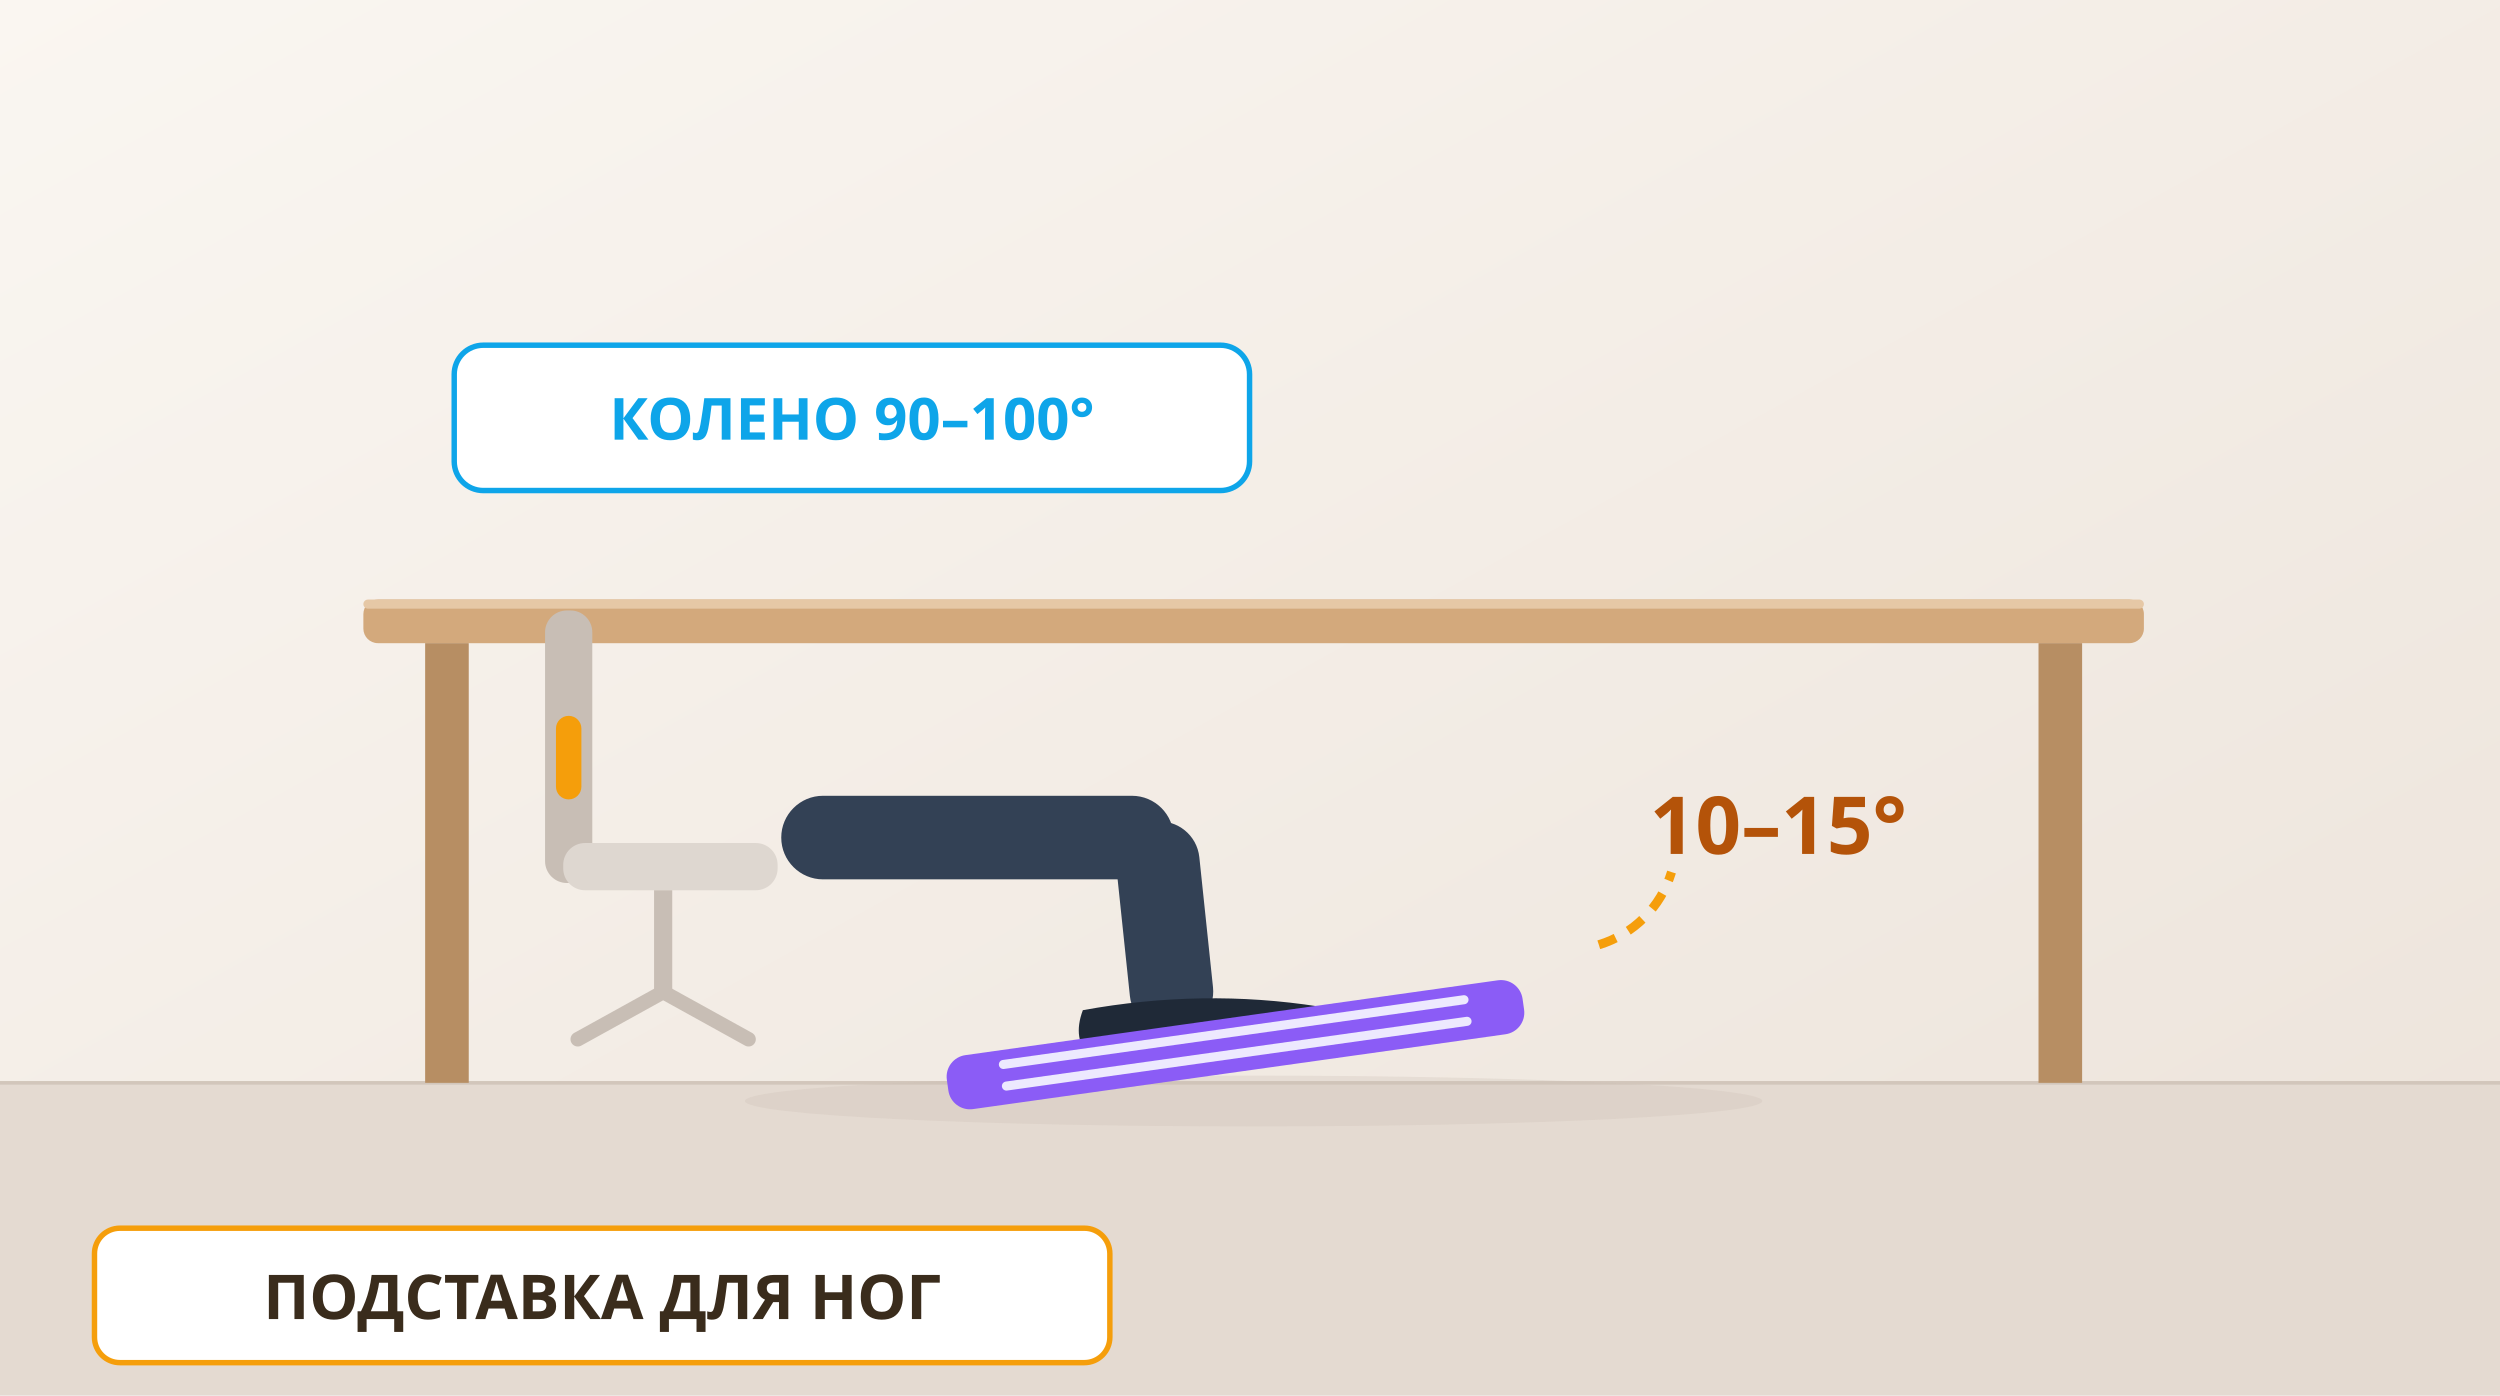
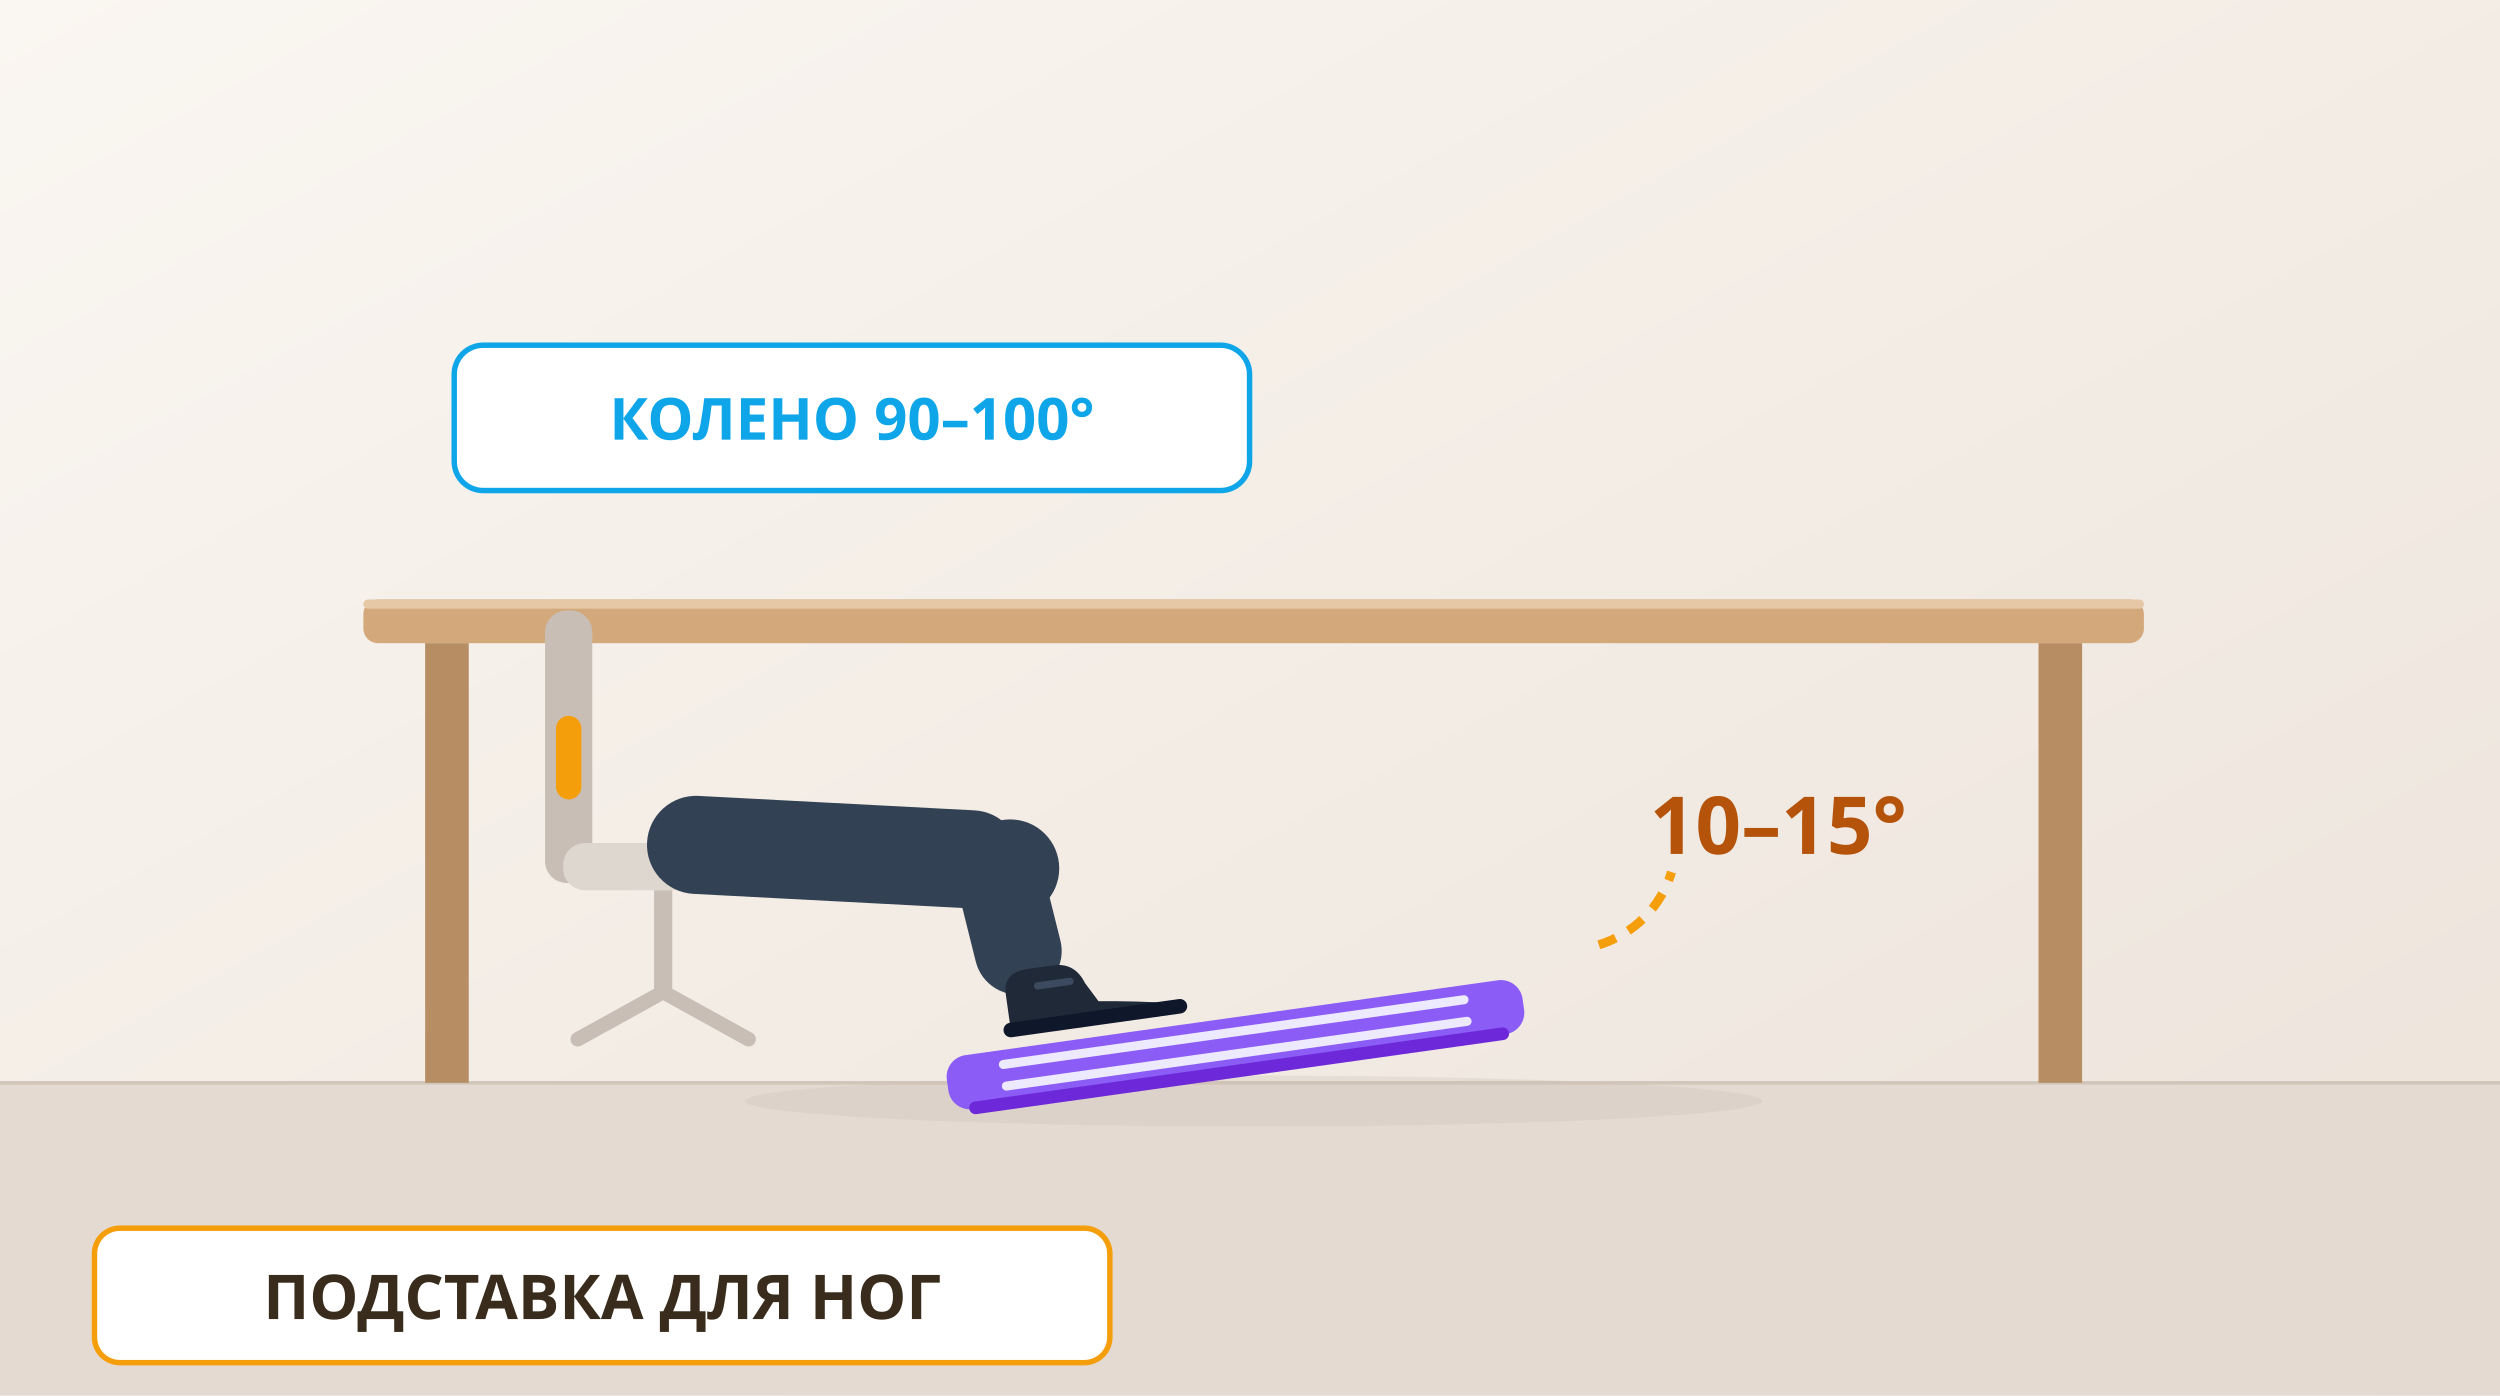
<svg xmlns="http://www.w3.org/2000/svg" viewBox="0 0 1376 768" width="1376" height="768">
  <defs>
    <linearGradient id="bg" x1="0%" y1="0%" x2="100%" y2="100%">
      <stop offset="0%" stop-color="#faf6f1" />
      <stop offset="100%" stop-color="#ece3da" />
    </linearGradient>
  </defs>
  <rect width="1376" height="768" fill="url(#bg)" />
  <rect x="0" y="596" width="1376" height="172" fill="#e4dad1" />
  <line x1="0" y1="596" x2="1376" y2="596" stroke="#d2c6bb" stroke-width="2" />
  <rect x="200" y="330" width="980" height="24" rx="8" fill="#d3a97c" />
  <rect x="200" y="330" width="980" height="5" rx="2.5" fill="#e6c8a6" />
  <rect x="234" y="354" width="24" height="242" fill="#b78e63" />
  <rect x="1122" y="354" width="24" height="242" fill="#b78e63" />
  <ellipse cx="690" cy="606" rx="280" ry="14" fill="#cdc0b5" fill-opacity="0.3" />
  <g transform="translate(300 336) scale(1)">
    <rect x="0" y="0" width="26" height="150" rx="12" fill="#c8beb5" />
    <rect x="6" y="58" width="14" height="46" rx="7" fill="#f59e0b" />
    <rect x="10" y="128" width="118" height="26" rx="12" fill="#ded7d0" />
    <rect x="60" y="154" width="10" height="56" fill="#c8beb5" />
    <path d="M65 210 L18 236 M65 210 L112 236" stroke="#c8beb5" stroke-width="8" stroke-linecap="round" />
  </g>
-   <rect x="430" y="438" width="216" height="46" rx="23" fill="#334155" />
-   <rect x="618" y="452" width="46" height="116" rx="22" fill="#334155" transform="rotate(-6 641 510)" />
-   <path d="M596 556 q66 -12 130 -2 q8 24 -10 28 q-60 8 -116 0 q-10 -10 -4 -26 z" fill="#1f2937" />
  <rect x="520" y="560" width="320" height="30" rx="12" fill="#8b5cf6" transform="rotate(-8 680 575)" />
  <g stroke="#ede9fe" stroke-width="5" stroke-linecap="round" transform="rotate(-8 680 575)">
    <line x1="552" y1="568" x2="808" y2="568" />
    <line x1="552" y1="580" x2="808" y2="580" />
+   </g>
+   <rect x="530" y="586" width="300" height="7" rx="3.5" fill="#6d28d9" transform="rotate(-8 680 575)" />
+   <rect x="356" y="442" width="206" height="54" rx="27" fill="#334155" transform="rotate(3 459 469)" />
+   <circle cx="556" cy="478" r="27" fill="#334155" />
+   <rect x="532" y="464" width="48" height="84" rx="24" fill="#334155" transform="rotate(-14 556 506)" />
+   <g transform="rotate(-8 620 560)">
+     <path d="M556 556 V538 Q556 526 570 526 H584 Q596 526 600 538 L606 549 Q628 552 642 555 Q650 557 649 560 H556 Z" fill="#1f2937" />
+     <rect x="552" y="554" width="102" height="8" rx="4" fill="#0f172a" />
+     <path d="M574 536 h18" stroke="#3b4a5e" stroke-width="4" stroke-linecap="round" />
  </g>
  <path d="M880 520 a60 60 0 0 0 40 -40" fill="none" stroke="#f59e0b" stroke-width="5" stroke-dasharray="10 8" />
  <text x="908" y="470" font-family="system-ui, sans-serif" font-size="44" font-weight="800" fill="#b45309">10–15°</text>
  <rect x="250" y="190" width="437.76" height="80" rx="16" fill="#ffffff" stroke="#0ea5e9" stroke-width="3" />
  <text x="468.88" y="242" font-family="system-ui, sans-serif" font-size="32" font-weight="800" fill="#0ea5e9" text-anchor="middle">КОЛЕНО 90–100°</text>
  <rect x="52" y="676" width="558.86" height="74" rx="14" fill="#ffffff" stroke="#f59e0b" stroke-width="3" />
  <text x="331.43" y="726" font-family="system-ui, sans-serif" font-size="34" font-weight="800" fill="#3a2c1c" text-anchor="middle">ПОДСТАВКА ДЛЯ НОГ</text>
</svg>
